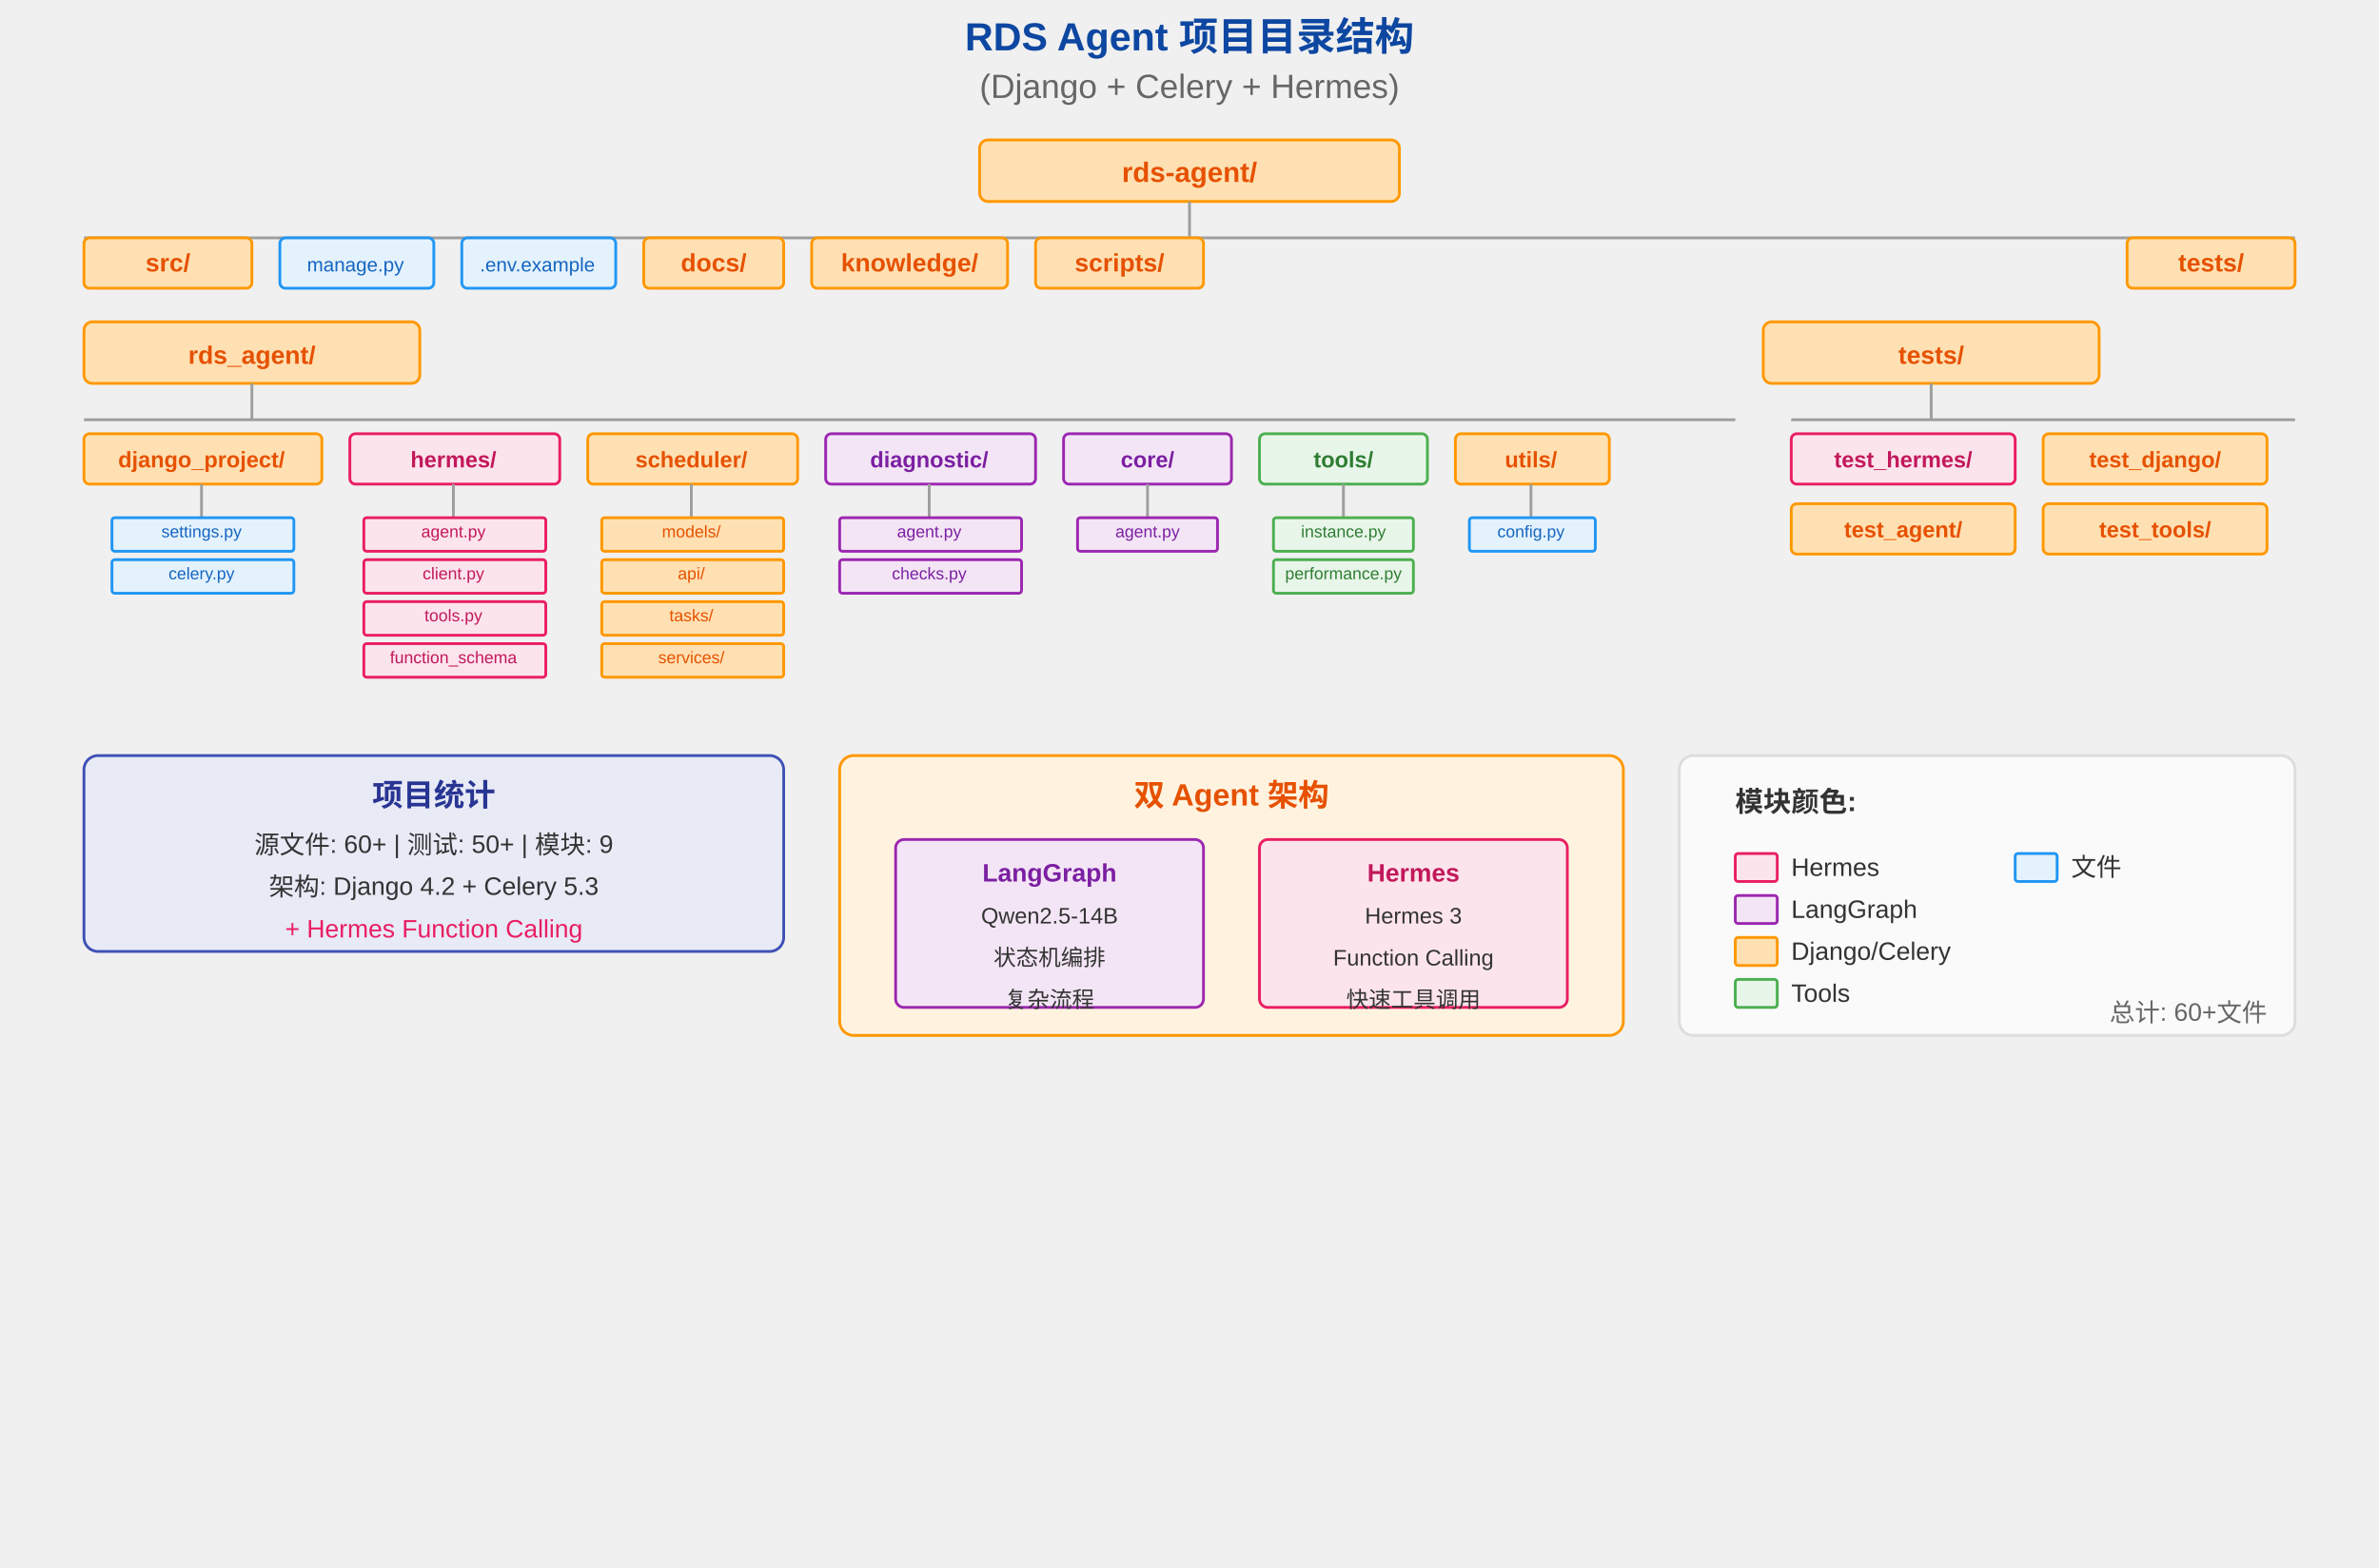
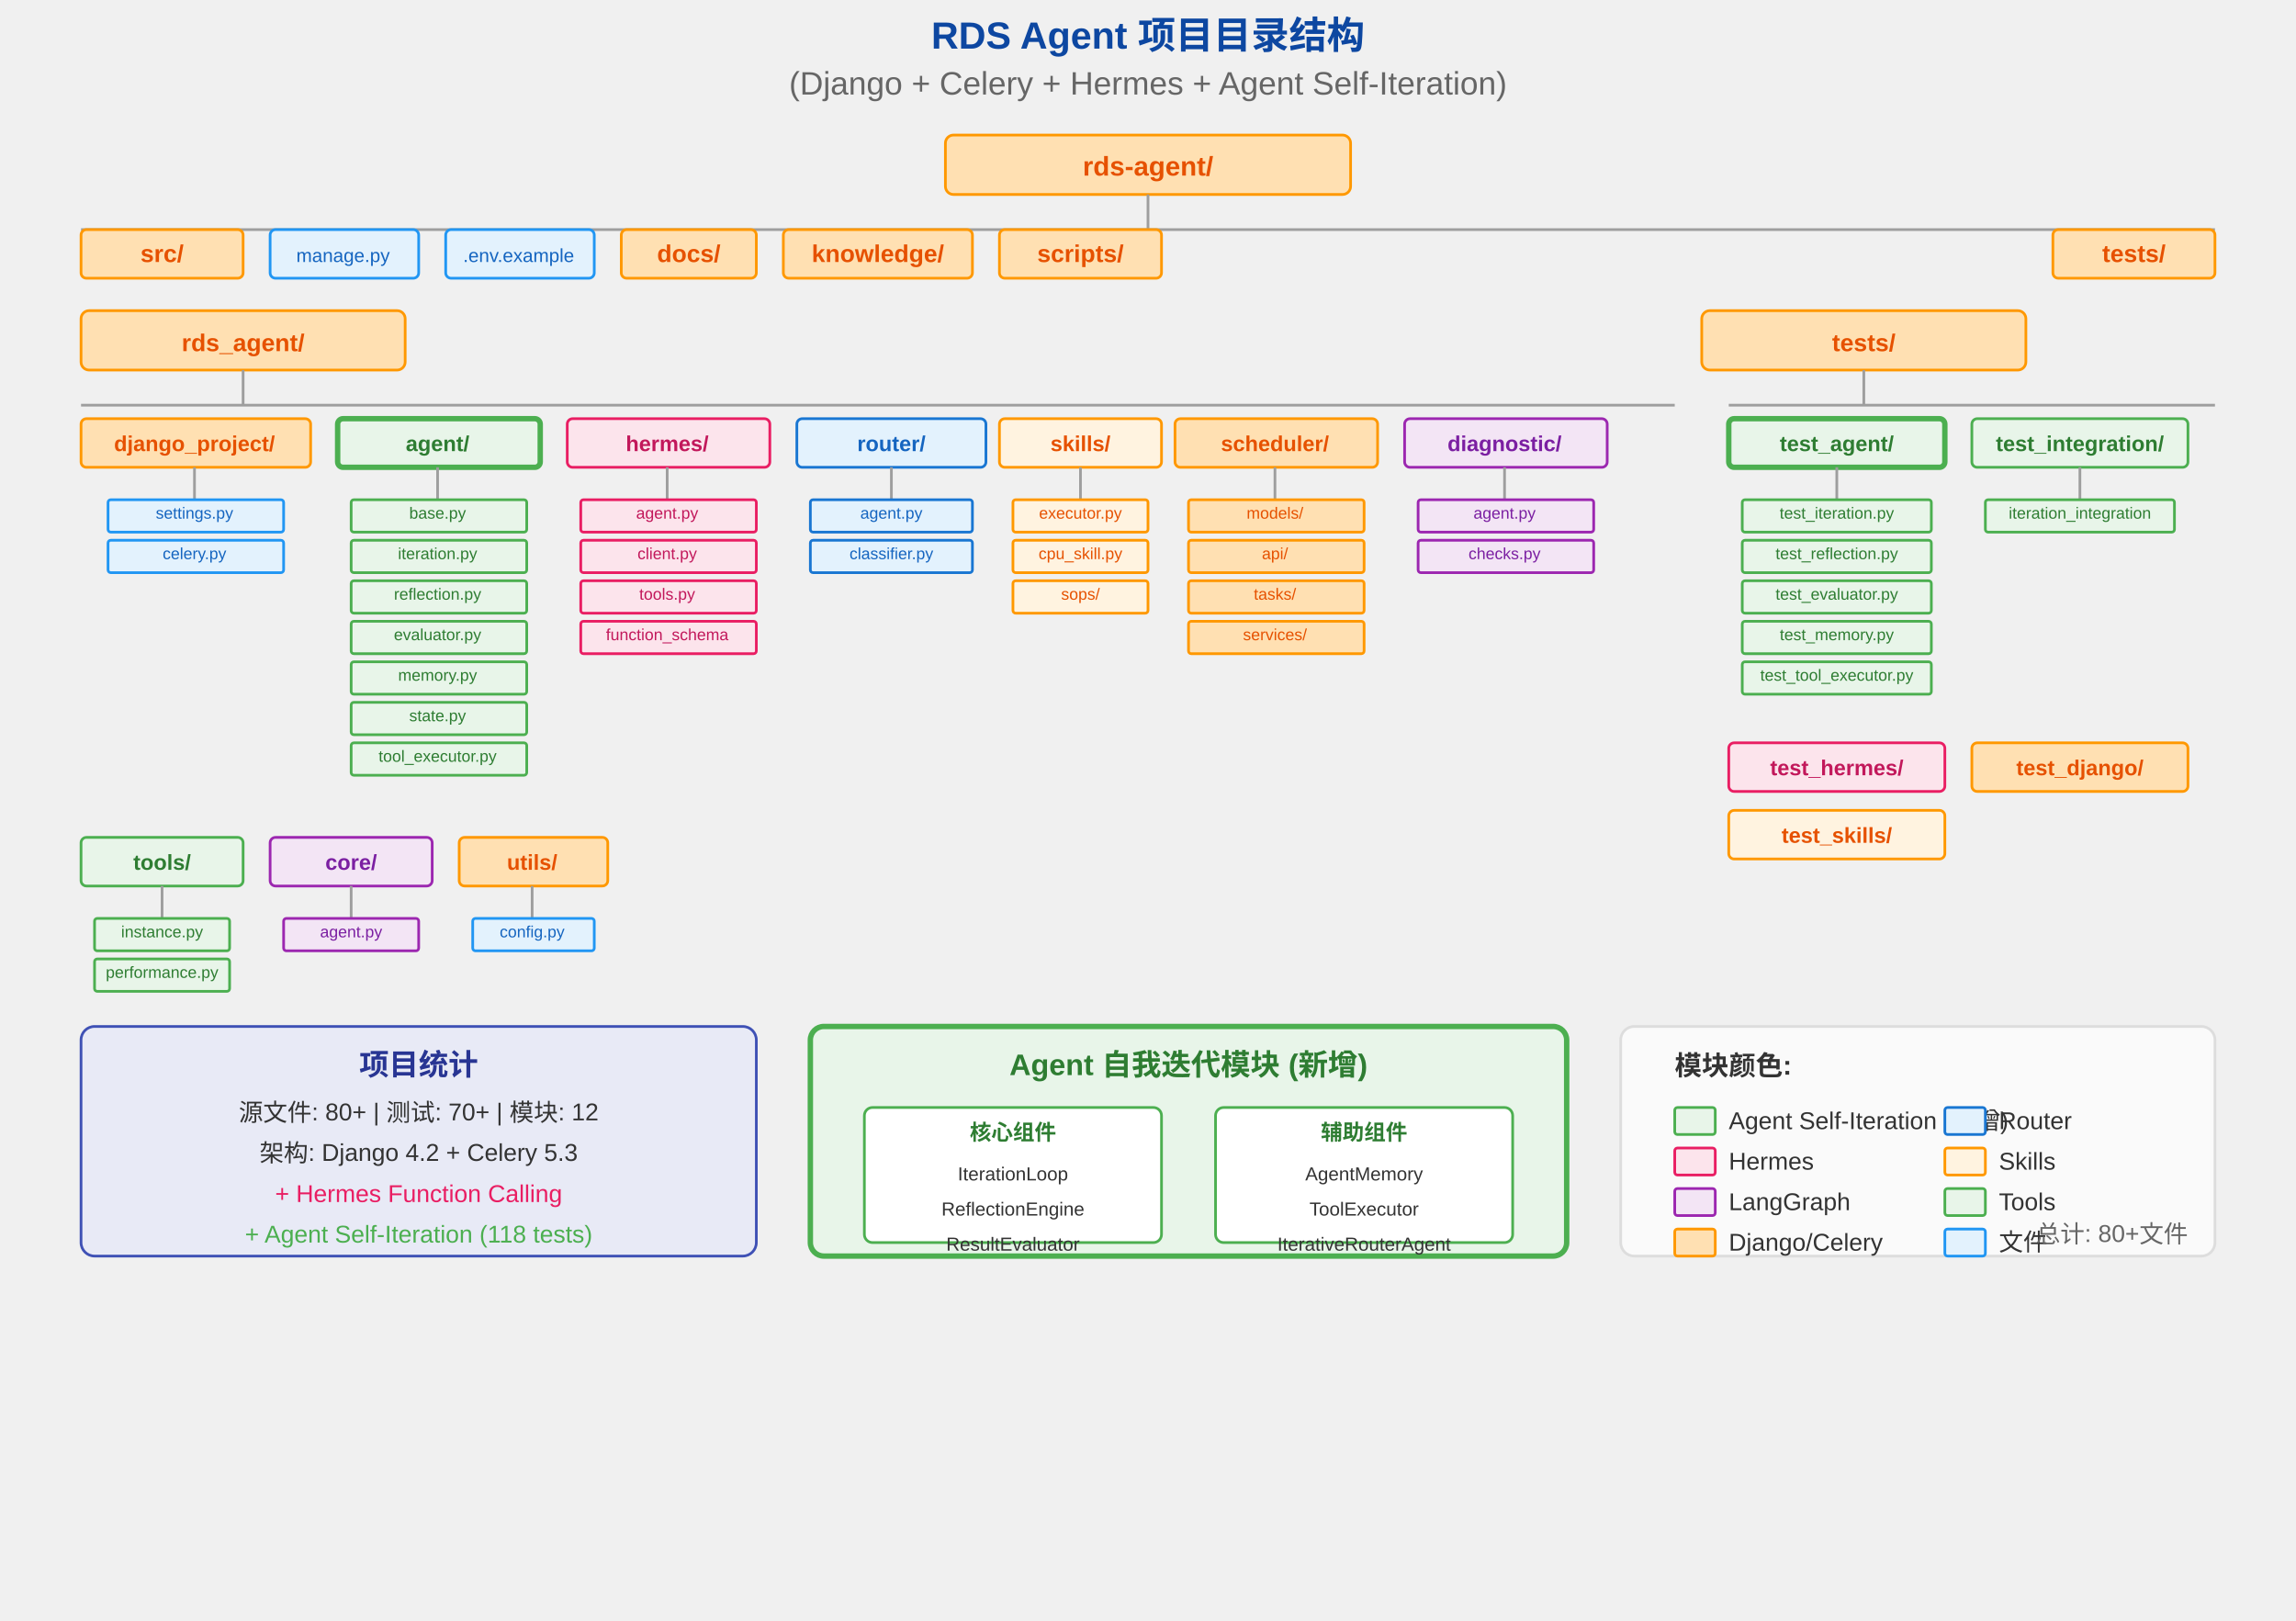
- <svg xmlns="http://www.w3.org/2000/svg" width="850" height="560">
+ <svg xmlns="http://www.w3.org/2000/svg" width="850" height="600">
  <text x="425" y="18" text-anchor="middle" font-family="Arial" font-weight="bold" font-size="14" fill="#0D47A1">RDS Agent 项目目录结构</text>
-   <text x="425" y="35" text-anchor="middle" font-family="Arial" font-size="12" fill="#666">(Django + Celery + Hermes)</text>
+   <text x="425" y="35" text-anchor="middle" font-family="Arial" font-size="12" fill="#666">(Django + Celery + Hermes + Agent Self-Iteration)</text>
  <rect x="350" y="50" width="150" height="22" fill="#FFE0B2" stroke="#FF9800" stroke-width="1" rx="3" />
  <text x="425" y="65" text-anchor="middle" font-family="Arial" font-weight="bold" font-size="10" fill="#E65100">rds-agent/</text>
  <line x1="425" y1="72" x2="425" y2="85" stroke="#9E9E9E" stroke-width="1" />
  <line x1="30" y1="85" x2="820" y2="85" stroke="#9E9E9E" stroke-width="1" />
  <rect x="30" y="85" width="60" height="18" fill="#FFE0B2" stroke="#FF9800" stroke-width="1" rx="2" />
  <text x="60" y="97" text-anchor="middle" font-family="Arial" font-weight="bold" font-size="9" fill="#E65100">src/</text>
  <rect x="100" y="85" width="55" height="18" fill="#E3F2FD" stroke="#2196F3" stroke-width="1" rx="2" />
  <text x="127" y="97" text-anchor="middle" font-family="Arial" font-size="7" fill="#1565C0">manage.py</text>
  <rect x="165" y="85" width="55" height="18" fill="#E3F2FD" stroke="#2196F3" stroke-width="1" rx="2" />
  <text x="192" y="97" text-anchor="middle" font-family="Arial" font-size="7" fill="#1565C0">.env.example</text>
  <rect x="230" y="85" width="50" height="18" fill="#FFE0B2" stroke="#FF9800" stroke-width="1" rx="2" />
  <text x="255" y="97" text-anchor="middle" font-family="Arial" font-weight="bold" font-size="9" fill="#E65100">docs/</text>
  <rect x="290" y="85" width="70" height="18" fill="#FFE0B2" stroke="#FF9800" stroke-width="1" rx="2" />
  <text x="325" y="97" text-anchor="middle" font-family="Arial" font-weight="bold" font-size="9" fill="#E65100">knowledge/</text>
  <rect x="370" y="85" width="60" height="18" fill="#FFE0B2" stroke="#FF9800" stroke-width="1" rx="2" />
  <text x="400" y="97" text-anchor="middle" font-family="Arial" font-weight="bold" font-size="9" fill="#E65100">scripts/</text>
  <rect x="760" y="85" width="60" height="18" fill="#FFE0B2" stroke="#FF9800" stroke-width="1" rx="2" />
  <text x="790" y="97" text-anchor="middle" font-family="Arial" font-weight="bold" font-size="9" fill="#E65100">tests/</text>
  <rect x="30" y="115" width="120" height="22" fill="#FFE0B2" stroke="#FF9800" stroke-width="1" rx="3" />
  <text x="90" y="130" text-anchor="middle" font-family="Arial" font-weight="bold" font-size="9" fill="#E65100">rds_agent/</text>
  <line x1="90" y1="137" x2="90" y2="150" stroke="#9E9E9E" stroke-width="1" />
  <line x1="30" y1="150" x2="620" y2="150" stroke="#9E9E9E" stroke-width="1" />
  <rect x="30" y="155" width="85" height="18" fill="#FFE0B2" stroke="#FF9800" stroke-width="1" rx="2" />
  <text x="72" y="167" text-anchor="middle" font-family="Arial" font-weight="bold" font-size="8" fill="#E65100">django_project/</text>
  <line x1="72" y1="173" x2="72" y2="185" stroke="#9E9E9E" stroke-width="1" />
  <rect x="40" y="185" width="65" height="12" fill="#E3F2FD" stroke="#2196F3" stroke-width="1" rx="1" />
  <text x="72" y="192" text-anchor="middle" font-family="Arial" font-size="6" fill="#1565C0">settings.py</text>
  <rect x="40" y="200" width="65" height="12" fill="#E3F2FD" stroke="#2196F3" stroke-width="1" rx="1" />
  <text x="72" y="207" text-anchor="middle" font-family="Arial" font-size="6" fill="#1565C0">celery.py</text>
-   <rect x="125" y="155" width="75" height="18" fill="#FCE4EC" stroke="#E91E63" stroke-width="1" rx="2" />
-   <text x="162" y="167" text-anchor="middle" font-family="Arial" font-weight="bold" font-size="8" fill="#C2185B">hermes/</text>
+   <rect x="125" y="155" width="75" height="18" fill="#E8F5E9" stroke="#4CAF50" stroke-width="2" rx="2" />
+   <text x="162" y="167" text-anchor="middle" font-family="Arial" font-weight="bold" font-size="8" fill="#2E7D32">agent/</text>
  <line x1="162" y1="173" x2="162" y2="185" stroke="#9E9E9E" stroke-width="1" />
-   <rect x="130" y="185" width="65" height="12" fill="#FCE4EC" stroke="#E91E63" stroke-width="1" rx="1" />
-   <text x="162" y="192" text-anchor="middle" font-family="Arial" font-size="6" fill="#C2185B">agent.py</text>
-   <rect x="130" y="200" width="65" height="12" fill="#FCE4EC" stroke="#E91E63" stroke-width="1" rx="1" />
-   <text x="162" y="207" text-anchor="middle" font-family="Arial" font-size="6" fill="#C2185B">client.py</text>
-   <rect x="130" y="215" width="65" height="12" fill="#FCE4EC" stroke="#E91E63" stroke-width="1" rx="1" />
-   <text x="162" y="222" text-anchor="middle" font-family="Arial" font-size="6" fill="#C2185B">tools.py</text>
-   <rect x="130" y="230" width="65" height="12" fill="#FCE4EC" stroke="#E91E63" stroke-width="1" rx="1" />
-   <text x="162" y="237" text-anchor="middle" font-family="Arial" font-size="6" fill="#C2185B">function_schema</text>
-   <rect x="210" y="155" width="75" height="18" fill="#FFE0B2" stroke="#FF9800" stroke-width="1" rx="2" />
-   <text x="247" y="167" text-anchor="middle" font-family="Arial" font-weight="bold" font-size="8" fill="#E65100">scheduler/</text>
+   <rect x="130" y="185" width="65" height="12" fill="#E8F5E9" stroke="#4CAF50" stroke-width="1" rx="1" />
+   <text x="162" y="192" text-anchor="middle" font-family="Arial" font-size="6" fill="#2E7D32">base.py</text>
+   <rect x="130" y="200" width="65" height="12" fill="#E8F5E9" stroke="#4CAF50" stroke-width="1" rx="1" />
+   <text x="162" y="207" text-anchor="middle" font-family="Arial" font-size="6" fill="#2E7D32">iteration.py</text>
+   <rect x="130" y="215" width="65" height="12" fill="#E8F5E9" stroke="#4CAF50" stroke-width="1" rx="1" />
+   <text x="162" y="222" text-anchor="middle" font-family="Arial" font-size="6" fill="#2E7D32">reflection.py</text>
+   <rect x="130" y="230" width="65" height="12" fill="#E8F5E9" stroke="#4CAF50" stroke-width="1" rx="1" />
+   <text x="162" y="237" text-anchor="middle" font-family="Arial" font-size="6" fill="#2E7D32">evaluator.py</text>
+   <rect x="130" y="245" width="65" height="12" fill="#E8F5E9" stroke="#4CAF50" stroke-width="1" rx="1" />
+   <text x="162" y="252" text-anchor="middle" font-family="Arial" font-size="6" fill="#2E7D32">memory.py</text>
+   <rect x="130" y="260" width="65" height="12" fill="#E8F5E9" stroke="#4CAF50" stroke-width="1" rx="1" />
+   <text x="162" y="267" text-anchor="middle" font-family="Arial" font-size="6" fill="#2E7D32">state.py</text>
+   <rect x="130" y="275" width="65" height="12" fill="#E8F5E9" stroke="#4CAF50" stroke-width="1" rx="1" />
+   <text x="162" y="282" text-anchor="middle" font-family="Arial" font-size="6" fill="#2E7D32">tool_executor.py</text>
+   <rect x="210" y="155" width="75" height="18" fill="#FCE4EC" stroke="#E91E63" stroke-width="1" rx="2" />
+   <text x="247" y="167" text-anchor="middle" font-family="Arial" font-weight="bold" font-size="8" fill="#C2185B">hermes/</text>
  <line x1="247" y1="173" x2="247" y2="185" stroke="#9E9E9E" stroke-width="1" />
-   <rect x="215" y="185" width="65" height="12" fill="#FFE0B2" stroke="#FF9800" stroke-width="1" rx="1" />
-   <text x="247" y="192" text-anchor="middle" font-family="Arial" font-size="6" fill="#E65100">models/</text>
-   <rect x="215" y="200" width="65" height="12" fill="#FFE0B2" stroke="#FF9800" stroke-width="1" rx="1" />
-   <text x="247" y="207" text-anchor="middle" font-family="Arial" font-size="6" fill="#E65100">api/</text>
-   <rect x="215" y="215" width="65" height="12" fill="#FFE0B2" stroke="#FF9800" stroke-width="1" rx="1" />
-   <text x="247" y="222" text-anchor="middle" font-family="Arial" font-size="6" fill="#E65100">tasks/</text>
-   <rect x="215" y="230" width="65" height="12" fill="#FFE0B2" stroke="#FF9800" stroke-width="1" rx="1" />
-   <text x="247" y="237" text-anchor="middle" font-family="Arial" font-size="6" fill="#E65100">services/</text>
-   <rect x="295" y="155" width="75" height="18" fill="#F3E5F5" stroke="#9C27B0" stroke-width="1" rx="2" />
-   <text x="332" y="167" text-anchor="middle" font-family="Arial" font-weight="bold" font-size="8" fill="#7B1FA2">diagnostic/</text>
-   <line x1="332" y1="173" x2="332" y2="185" stroke="#9E9E9E" stroke-width="1" />
-   <rect x="300" y="185" width="65" height="12" fill="#F3E5F5" stroke="#9C27B0" stroke-width="1" rx="1" />
-   <text x="332" y="192" text-anchor="middle" font-family="Arial" font-size="6" fill="#7B1FA2">agent.py</text>
-   <rect x="300" y="200" width="65" height="12" fill="#F3E5F5" stroke="#9C27B0" stroke-width="1" rx="1" />
-   <text x="332" y="207" text-anchor="middle" font-family="Arial" font-size="6" fill="#7B1FA2">checks.py</text>
-   <rect x="380" y="155" width="60" height="18" fill="#F3E5F5" stroke="#9C27B0" stroke-width="1" rx="2" />
-   <text x="410" y="167" text-anchor="middle" font-family="Arial" font-weight="bold" font-size="8" fill="#7B1FA2">core/</text>
-   <line x1="410" y1="173" x2="410" y2="185" stroke="#9E9E9E" stroke-width="1" />
-   <rect x="385" y="185" width="50" height="12" fill="#F3E5F5" stroke="#9C27B0" stroke-width="1" rx="1" />
-   <text x="410" y="192" text-anchor="middle" font-family="Arial" font-size="6" fill="#7B1FA2">agent.py</text>
-   <rect x="450" y="155" width="60" height="18" fill="#E8F5E9" stroke="#4CAF50" stroke-width="1" rx="2" />
-   <text x="480" y="167" text-anchor="middle" font-family="Arial" font-weight="bold" font-size="8" fill="#2E7D32">tools/</text>
-   <line x1="480" y1="173" x2="480" y2="185" stroke="#9E9E9E" stroke-width="1" />
-   <rect x="455" y="185" width="50" height="12" fill="#E8F5E9" stroke="#4CAF50" stroke-width="1" rx="1" />
-   <text x="480" y="192" text-anchor="middle" font-family="Arial" font-size="6" fill="#2E7D32">instance.py</text>
-   <rect x="455" y="200" width="50" height="12" fill="#E8F5E9" stroke="#4CAF50" stroke-width="1" rx="1" />
-   <text x="480" y="207" text-anchor="middle" font-family="Arial" font-size="6" fill="#2E7D32">performance.py</text>
-   <rect x="520" y="155" width="55" height="18" fill="#FFE0B2" stroke="#FF9800" stroke-width="1" rx="2" />
-   <text x="547" y="167" text-anchor="middle" font-family="Arial" font-weight="bold" font-size="8" fill="#E65100">utils/</text>
-   <line x1="547" y1="173" x2="547" y2="185" stroke="#9E9E9E" stroke-width="1" />
-   <rect x="525" y="185" width="45" height="12" fill="#E3F2FD" stroke="#2196F3" stroke-width="1" rx="1" />
-   <text x="547" y="192" text-anchor="middle" font-family="Arial" font-size="6" fill="#1565C0">config.py</text>
+   <rect x="215" y="185" width="65" height="12" fill="#FCE4EC" stroke="#E91E63" stroke-width="1" rx="1" />
+   <text x="247" y="192" text-anchor="middle" font-family="Arial" font-size="6" fill="#C2185B">agent.py</text>
+   <rect x="215" y="200" width="65" height="12" fill="#FCE4EC" stroke="#E91E63" stroke-width="1" rx="1" />
+   <text x="247" y="207" text-anchor="middle" font-family="Arial" font-size="6" fill="#C2185B">client.py</text>
+   <rect x="215" y="215" width="65" height="12" fill="#FCE4EC" stroke="#E91E63" stroke-width="1" rx="1" />
+   <text x="247" y="222" text-anchor="middle" font-family="Arial" font-size="6" fill="#C2185B">tools.py</text>
+   <rect x="215" y="230" width="65" height="12" fill="#FCE4EC" stroke="#E91E63" stroke-width="1" rx="1" />
+   <text x="247" y="237" text-anchor="middle" font-family="Arial" font-size="6" fill="#C2185B">function_schema</text>
+   <rect x="295" y="155" width="70" height="18" fill="#E3F2FD" stroke="#1976D2" stroke-width="1" rx="2" />
+   <text x="330" y="167" text-anchor="middle" font-family="Arial" font-weight="bold" font-size="8" fill="#1565C0">router/</text>
+   <line x1="330" y1="173" x2="330" y2="185" stroke="#9E9E9E" stroke-width="1" />
+   <rect x="300" y="185" width="60" height="12" fill="#E3F2FD" stroke="#1976D2" stroke-width="1" rx="1" />
+   <text x="330" y="192" text-anchor="middle" font-family="Arial" font-size="6" fill="#1565C0">agent.py</text>
+   <rect x="300" y="200" width="60" height="12" fill="#E3F2FD" stroke="#1976D2" stroke-width="1" rx="1" />
+   <text x="330" y="207" text-anchor="middle" font-family="Arial" font-size="6" fill="#1565C0">classifier.py</text>
+   <rect x="370" y="155" width="60" height="18" fill="#FFF3E0" stroke="#FF9800" stroke-width="1" rx="2" />
+   <text x="400" y="167" text-anchor="middle" font-family="Arial" font-weight="bold" font-size="8" fill="#E65100">skills/</text>
+   <line x1="400" y1="173" x2="400" y2="185" stroke="#9E9E9E" stroke-width="1" />
+   <rect x="375" y="185" width="50" height="12" fill="#FFF3E0" stroke="#FF9800" stroke-width="1" rx="1" />
+   <text x="400" y="192" text-anchor="middle" font-family="Arial" font-size="6" fill="#E65100">executor.py</text>
+   <rect x="375" y="200" width="50" height="12" fill="#FFF3E0" stroke="#FF9800" stroke-width="1" rx="1" />
+   <text x="400" y="207" text-anchor="middle" font-family="Arial" font-size="6" fill="#E65100">cpu_skill.py</text>
+   <rect x="375" y="215" width="50" height="12" fill="#FFF3E0" stroke="#FF9800" stroke-width="1" rx="1" />
+   <text x="400" y="222" text-anchor="middle" font-family="Arial" font-size="6" fill="#E65100">sops/</text>
+   <rect x="435" y="155" width="75" height="18" fill="#FFE0B2" stroke="#FF9800" stroke-width="1" rx="2" />
+   <text x="472" y="167" text-anchor="middle" font-family="Arial" font-weight="bold" font-size="8" fill="#E65100">scheduler/</text>
+   <line x1="472" y1="173" x2="472" y2="185" stroke="#9E9E9E" stroke-width="1" />
+   <rect x="440" y="185" width="65" height="12" fill="#FFE0B2" stroke="#FF9800" stroke-width="1" rx="1" />
+   <text x="472" y="192" text-anchor="middle" font-family="Arial" font-size="6" fill="#E65100">models/</text>
+   <rect x="440" y="200" width="65" height="12" fill="#FFE0B2" stroke="#FF9800" stroke-width="1" rx="1" />
+   <text x="472" y="207" text-anchor="middle" font-family="Arial" font-size="6" fill="#E65100">api/</text>
+   <rect x="440" y="215" width="65" height="12" fill="#FFE0B2" stroke="#FF9800" stroke-width="1" rx="1" />
+   <text x="472" y="222" text-anchor="middle" font-family="Arial" font-size="6" fill="#E65100">tasks/</text>
+   <rect x="440" y="230" width="65" height="12" fill="#FFE0B2" stroke="#FF9800" stroke-width="1" rx="1" />
+   <text x="472" y="237" text-anchor="middle" font-family="Arial" font-size="6" fill="#E65100">services/</text>
+   <rect x="520" y="155" width="75" height="18" fill="#F3E5F5" stroke="#9C27B0" stroke-width="1" rx="2" />
+   <text x="557" y="167" text-anchor="middle" font-family="Arial" font-weight="bold" font-size="8" fill="#7B1FA2">diagnostic/</text>
+   <line x1="557" y1="173" x2="557" y2="185" stroke="#9E9E9E" stroke-width="1" />
+   <rect x="525" y="185" width="65" height="12" fill="#F3E5F5" stroke="#9C27B0" stroke-width="1" rx="1" />
+   <text x="557" y="192" text-anchor="middle" font-family="Arial" font-size="6" fill="#7B1FA2">agent.py</text>
+   <rect x="525" y="200" width="65" height="12" fill="#F3E5F5" stroke="#9C27B0" stroke-width="1" rx="1" />
+   <text x="557" y="207" text-anchor="middle" font-family="Arial" font-size="6" fill="#7B1FA2">checks.py</text>
+   <rect x="30" y="310" width="60" height="18" fill="#E8F5E9" stroke="#4CAF50" stroke-width="1" rx="2" />
+   <text x="60" y="322" text-anchor="middle" font-family="Arial" font-weight="bold" font-size="8" fill="#2E7D32">tools/</text>
+   <line x1="60" y1="328" x2="60" y2="340" stroke="#9E9E9E" stroke-width="1" />
+   <rect x="35" y="340" width="50" height="12" fill="#E8F5E9" stroke="#4CAF50" stroke-width="1" rx="1" />
+   <text x="60" y="347" text-anchor="middle" font-family="Arial" font-size="6" fill="#2E7D32">instance.py</text>
+   <rect x="35" y="355" width="50" height="12" fill="#E8F5E9" stroke="#4CAF50" stroke-width="1" rx="1" />
+   <text x="60" y="362" text-anchor="middle" font-family="Arial" font-size="6" fill="#2E7D32">performance.py</text>
+   <rect x="100" y="310" width="60" height="18" fill="#F3E5F5" stroke="#9C27B0" stroke-width="1" rx="2" />
+   <text x="130" y="322" text-anchor="middle" font-family="Arial" font-weight="bold" font-size="8" fill="#7B1FA2">core/</text>
+   <line x1="130" y1="328" x2="130" y2="340" stroke="#9E9E9E" stroke-width="1" />
+   <rect x="105" y="340" width="50" height="12" fill="#F3E5F5" stroke="#9C27B0" stroke-width="1" rx="1" />
+   <text x="130" y="347" text-anchor="middle" font-family="Arial" font-size="6" fill="#7B1FA2">agent.py</text>
+   <rect x="170" y="310" width="55" height="18" fill="#FFE0B2" stroke="#FF9800" stroke-width="1" rx="2" />
+   <text x="197" y="322" text-anchor="middle" font-family="Arial" font-weight="bold" font-size="8" fill="#E65100">utils/</text>
+   <line x1="197" y1="328" x2="197" y2="340" stroke="#9E9E9E" stroke-width="1" />
+   <rect x="175" y="340" width="45" height="12" fill="#E3F2FD" stroke="#2196F3" stroke-width="1" rx="1" />
+   <text x="197" y="347" text-anchor="middle" font-family="Arial" font-size="6" fill="#1565C0">config.py</text>
  <rect x="630" y="115" width="120" height="22" fill="#FFE0B2" stroke="#FF9800" stroke-width="1" rx="3" />
  <text x="690" y="130" text-anchor="middle" font-family="Arial" font-weight="bold" font-size="9" fill="#E65100">tests/</text>
  <line x1="690" y1="137" x2="690" y2="150" stroke="#9E9E9E" stroke-width="1" />
  <line x1="640" y1="150" x2="820" y2="150" stroke="#9E9E9E" stroke-width="1" />
-   <rect x="640" y="155" width="80" height="18" fill="#FCE4EC" stroke="#E91E63" stroke-width="1" rx="2" />
-   <text x="680" y="167" text-anchor="middle" font-family="Arial" font-weight="bold" font-size="8" fill="#C2185B">test_hermes/</text>
-   <rect x="730" y="155" width="80" height="18" fill="#FFE0B2" stroke="#FF9800" stroke-width="1" rx="2" />
-   <text x="770" y="167" text-anchor="middle" font-family="Arial" font-weight="bold" font-size="8" fill="#E65100">test_django/</text>
-   <rect x="640" y="180" width="80" height="18" fill="#FFE0B2" stroke="#FF9800" stroke-width="1" rx="2" />
-   <text x="680" y="192" text-anchor="middle" font-family="Arial" font-weight="bold" font-size="8" fill="#E65100">test_agent/</text>
-   <rect x="730" y="180" width="80" height="18" fill="#FFE0B2" stroke="#FF9800" stroke-width="1" rx="2" />
-   <text x="770" y="192" text-anchor="middle" font-family="Arial" font-weight="bold" font-size="8" fill="#E65100">test_tools/</text>
-   <rect x="30" y="270" width="250" height="70" fill="#E8EAF6" stroke="#3F51B5" stroke-width="1" rx="5" />
-   <text x="155" y="288" text-anchor="middle" font-family="Arial" font-weight="bold" font-size="11" fill="#283593">项目统计</text>
-   <text x="155" y="305" text-anchor="middle" font-family="Arial" font-size="9" fill="#333">源文件: 60+ | 测试: 50+ | 模块: 9</text>
-   <text x="155" y="320" text-anchor="middle" font-family="Arial" font-size="9" fill="#333">架构: Django 4.2 + Celery 5.3</text>
-   <text x="155" y="335" text-anchor="middle" font-family="Arial" font-size="9" fill="#E91E63">+ Hermes Function Calling</text>
-   <rect x="300" y="270" width="280" height="100" fill="#FFF3E0" stroke="#FF9800" stroke-width="1" rx="5" />
-   <text x="440" y="288" text-anchor="middle" font-family="Arial" font-weight="bold" font-size="11" fill="#E65100">双 Agent 架构</text>
-   <rect x="320" y="300" width="110" height="60" fill="#F3E5F5" stroke="#9C27B0" stroke-width="1" rx="3" />
-   <text x="375" y="315" text-anchor="middle" font-family="Arial" font-weight="bold" font-size="9" fill="#7B1FA2">LangGraph</text>
-   <text x="375" y="330" text-anchor="middle" font-family="Arial" font-size="8" fill="#333">Qwen2.5-14B</text>
-   <text x="375" y="345" text-anchor="middle" font-family="Arial" font-size="8" fill="#333">状态机编排</text>
-   <text x="375" y="360" text-anchor="middle" font-family="Arial" font-size="8" fill="#333">复杂流程</text>
-   <rect x="450" y="300" width="110" height="60" fill="#FCE4EC" stroke="#E91E63" stroke-width="1" rx="3" />
-   <text x="505" y="315" text-anchor="middle" font-family="Arial" font-weight="bold" font-size="9" fill="#C2185B">Hermes</text>
-   <text x="505" y="330" text-anchor="middle" font-family="Arial" font-size="8" fill="#333">Hermes 3</text>
-   <text x="505" y="345" text-anchor="middle" font-family="Arial" font-size="8" fill="#333">Function Calling</text>
-   <text x="505" y="360" text-anchor="middle" font-family="Arial" font-size="8" fill="#333">快速工具调用</text>
-   <rect x="600" y="270" width="220" height="100" fill="#fafafa" stroke="#ddd" stroke-width="1" rx="5" />
-   <text x="620" y="290" font-family="Arial" font-weight="bold" font-size="10" fill="#333">模块颜色:</text>
-   <rect x="620" y="305" width="15" height="10" fill="#FCE4EC" stroke="#E91E63" stroke-width="1" rx="1" />
-   <text x="640" y="313" font-family="Arial" font-size="9" fill="#333">Hermes</text>
-   <rect x="620" y="320" width="15" height="10" fill="#F3E5F5" stroke="#9C27B0" stroke-width="1" rx="1" />
-   <text x="640" y="328" font-family="Arial" font-size="9" fill="#333">LangGraph</text>
-   <rect x="620" y="335" width="15" height="10" fill="#FFE0B2" stroke="#FF9800" stroke-width="1" rx="1" />
-   <text x="640" y="343" font-family="Arial" font-size="9" fill="#333">Django/Celery</text>
-   <rect x="620" y="350" width="15" height="10" fill="#E8F5E9" stroke="#4CAF50" stroke-width="1" rx="1" />
-   <text x="640" y="358" font-family="Arial" font-size="9" fill="#333">Tools</text>
-   <rect x="720" y="305" width="15" height="10" fill="#E3F2FD" stroke="#2196F3" stroke-width="1" rx="1" />
-   <text x="740" y="313" font-family="Arial" font-size="9" fill="#333">文件</text>
-   <text x="810" y="365" text-anchor="end" font-family="Arial" font-size="9" fill="#666">总计: 60+文件</text>
+   <rect x="640" y="155" width="80" height="18" fill="#E8F5E9" stroke="#4CAF50" stroke-width="2" rx="2" />
+   <text x="680" y="167" text-anchor="middle" font-family="Arial" font-weight="bold" font-size="8" fill="#2E7D32">test_agent/</text>
+   <line x1="680" y1="173" x2="680" y2="185" stroke="#9E9E9E" stroke-width="1" />
+   <rect x="645" y="185" width="70" height="12" fill="#E8F5E9" stroke="#4CAF50" stroke-width="1" rx="1" />
+   <text x="680" y="192" text-anchor="middle" font-family="Arial" font-size="6" fill="#2E7D32">test_iteration.py</text>
+   <rect x="645" y="200" width="70" height="12" fill="#E8F5E9" stroke="#4CAF50" stroke-width="1" rx="1" />
+   <text x="680" y="207" text-anchor="middle" font-family="Arial" font-size="6" fill="#2E7D32">test_reflection.py</text>
+   <rect x="645" y="215" width="70" height="12" fill="#E8F5E9" stroke="#4CAF50" stroke-width="1" rx="1" />
+   <text x="680" y="222" text-anchor="middle" font-family="Arial" font-size="6" fill="#2E7D32">test_evaluator.py</text>
+   <rect x="645" y="230" width="70" height="12" fill="#E8F5E9" stroke="#4CAF50" stroke-width="1" rx="1" />
+   <text x="680" y="237" text-anchor="middle" font-family="Arial" font-size="6" fill="#2E7D32">test_memory.py</text>
+   <rect x="645" y="245" width="70" height="12" fill="#E8F5E9" stroke="#4CAF50" stroke-width="1" rx="1" />
+   <text x="680" y="252" text-anchor="middle" font-family="Arial" font-size="6" fill="#2E7D32">test_tool_executor.py</text>
+   <rect x="730" y="155" width="80" height="18" fill="#E8F5E9" stroke="#4CAF50" stroke-width="1" rx="2" />
+   <text x="770" y="167" text-anchor="middle" font-family="Arial" font-weight="bold" font-size="8" fill="#2E7D32">test_integration/</text>
+   <line x1="770" y1="173" x2="770" y2="185" stroke="#9E9E9E" stroke-width="1" />
+   <rect x="735" y="185" width="70" height="12" fill="#E8F5E9" stroke="#4CAF50" stroke-width="1" rx="1" />
+   <text x="770" y="192" text-anchor="middle" font-family="Arial" font-size="6" fill="#2E7D32">iteration_integration</text>
+   <rect x="640" y="275" width="80" height="18" fill="#FCE4EC" stroke="#E91E63" stroke-width="1" rx="2" />
+   <text x="680" y="287" text-anchor="middle" font-family="Arial" font-weight="bold" font-size="8" fill="#C2185B">test_hermes/</text>
+   <rect x="730" y="275" width="80" height="18" fill="#FFE0B2" stroke="#FF9800" stroke-width="1" rx="2" />
+   <text x="770" y="287" text-anchor="middle" font-family="Arial" font-weight="bold" font-size="8" fill="#E65100">test_django/</text>
+   <rect x="640" y="300" width="80" height="18" fill="#FFF3E0" stroke="#FF9800" stroke-width="1" rx="2" />
+   <text x="680" y="312" text-anchor="middle" font-family="Arial" font-weight="bold" font-size="8" fill="#E65100">test_skills/</text>
+   <rect x="30" y="380" width="250" height="85" fill="#E8EAF6" stroke="#3F51B5" stroke-width="1" rx="5" />
+   <text x="155" y="398" text-anchor="middle" font-family="Arial" font-weight="bold" font-size="11" fill="#283593">项目统计</text>
+   <text x="155" y="415" text-anchor="middle" font-family="Arial" font-size="9" fill="#333">源文件: 80+ | 测试: 70+ | 模块: 12</text>
+   <text x="155" y="430" text-anchor="middle" font-family="Arial" font-size="9" fill="#333">架构: Django 4.2 + Celery 5.3</text>
+   <text x="155" y="445" text-anchor="middle" font-family="Arial" font-size="9" fill="#E91E63">+ Hermes Function Calling</text>
+   <text x="155" y="460" text-anchor="middle" font-family="Arial" font-size="9" fill="#4CAF50">+ Agent Self-Iteration (118 tests)</text>
+   <rect x="300" y="380" width="280" height="85" fill="#E8F5E9" stroke="#4CAF50" stroke-width="2" rx="5" />
+   <text x="440" y="398" text-anchor="middle" font-family="Arial" font-weight="bold" font-size="11" fill="#2E7D32">Agent 自我迭代模块 (新增)</text>
+   <rect x="320" y="410" width="110" height="50" fill="#fff" stroke="#4CAF50" stroke-width="1" rx="3" />
+   <text x="375" y="422" text-anchor="middle" font-family="Arial" font-weight="bold" font-size="8" fill="#2E7D32">核心组件</text>
+   <text x="375" y="437" text-anchor="middle" font-family="Arial" font-size="7" fill="#333">IterationLoop</text>
+   <text x="375" y="450" text-anchor="middle" font-family="Arial" font-size="7" fill="#333">ReflectionEngine</text>
+   <text x="375" y="463" text-anchor="middle" font-family="Arial" font-size="7" fill="#333">ResultEvaluator</text>
+   <rect x="450" y="410" width="110" height="50" fill="#fff" stroke="#4CAF50" stroke-width="1" rx="3" />
+   <text x="505" y="422" text-anchor="middle" font-family="Arial" font-weight="bold" font-size="8" fill="#2E7D32">辅助组件</text>
+   <text x="505" y="437" text-anchor="middle" font-family="Arial" font-size="7" fill="#333">AgentMemory</text>
+   <text x="505" y="450" text-anchor="middle" font-family="Arial" font-size="7" fill="#333">ToolExecutor</text>
+   <text x="505" y="463" text-anchor="middle" font-family="Arial" font-size="7" fill="#333">IterativeRouterAgent</text>
+   <rect x="600" y="380" width="220" height="85" fill="#fafafa" stroke="#ddd" stroke-width="1" rx="5" />
+   <text x="620" y="398" font-family="Arial" font-weight="bold" font-size="10" fill="#333">模块颜色:</text>
+   <rect x="620" y="410" width="15" height="10" fill="#E8F5E9" stroke="#4CAF50" stroke-width="1" rx="1" />
+   <text x="640" y="418" font-family="Arial" font-size="9" fill="#333">Agent Self-Iteration (新增)</text>
+   <rect x="620" y="425" width="15" height="10" fill="#FCE4EC" stroke="#E91E63" stroke-width="1" rx="1" />
+   <text x="640" y="433" font-family="Arial" font-size="9" fill="#333">Hermes</text>
+   <rect x="620" y="440" width="15" height="10" fill="#F3E5F5" stroke="#9C27B0" stroke-width="1" rx="1" />
+   <text x="640" y="448" font-family="Arial" font-size="9" fill="#333">LangGraph</text>
+   <rect x="620" y="455" width="15" height="10" fill="#FFE0B2" stroke="#FF9800" stroke-width="1" rx="1" />
+   <text x="640" y="463" font-family="Arial" font-size="9" fill="#333">Django/Celery</text>
+   <rect x="720" y="410" width="15" height="10" fill="#E3F2FD" stroke="#1976D2" stroke-width="1" rx="1" />
+   <text x="740" y="418" font-family="Arial" font-size="9" fill="#333">Router</text>
+   <rect x="720" y="425" width="15" height="10" fill="#FFF3E0" stroke="#FF9800" stroke-width="1" rx="1" />
+   <text x="740" y="433" font-family="Arial" font-size="9" fill="#333">Skills</text>
+   <rect x="720" y="440" width="15" height="10" fill="#E8F5E9" stroke="#4CAF50" stroke-width="1" rx="1" />
+   <text x="740" y="448" font-family="Arial" font-size="9" fill="#333">Tools</text>
+   <rect x="720" y="455" width="15" height="10" fill="#E3F2FD" stroke="#2196F3" stroke-width="1" rx="1" />
+   <text x="740" y="463" font-family="Arial" font-size="9" fill="#333">文件</text>
+   <text x="810" y="460" text-anchor="end" font-family="Arial" font-size="9" fill="#666">总计: 80+文件</text>
</svg>
